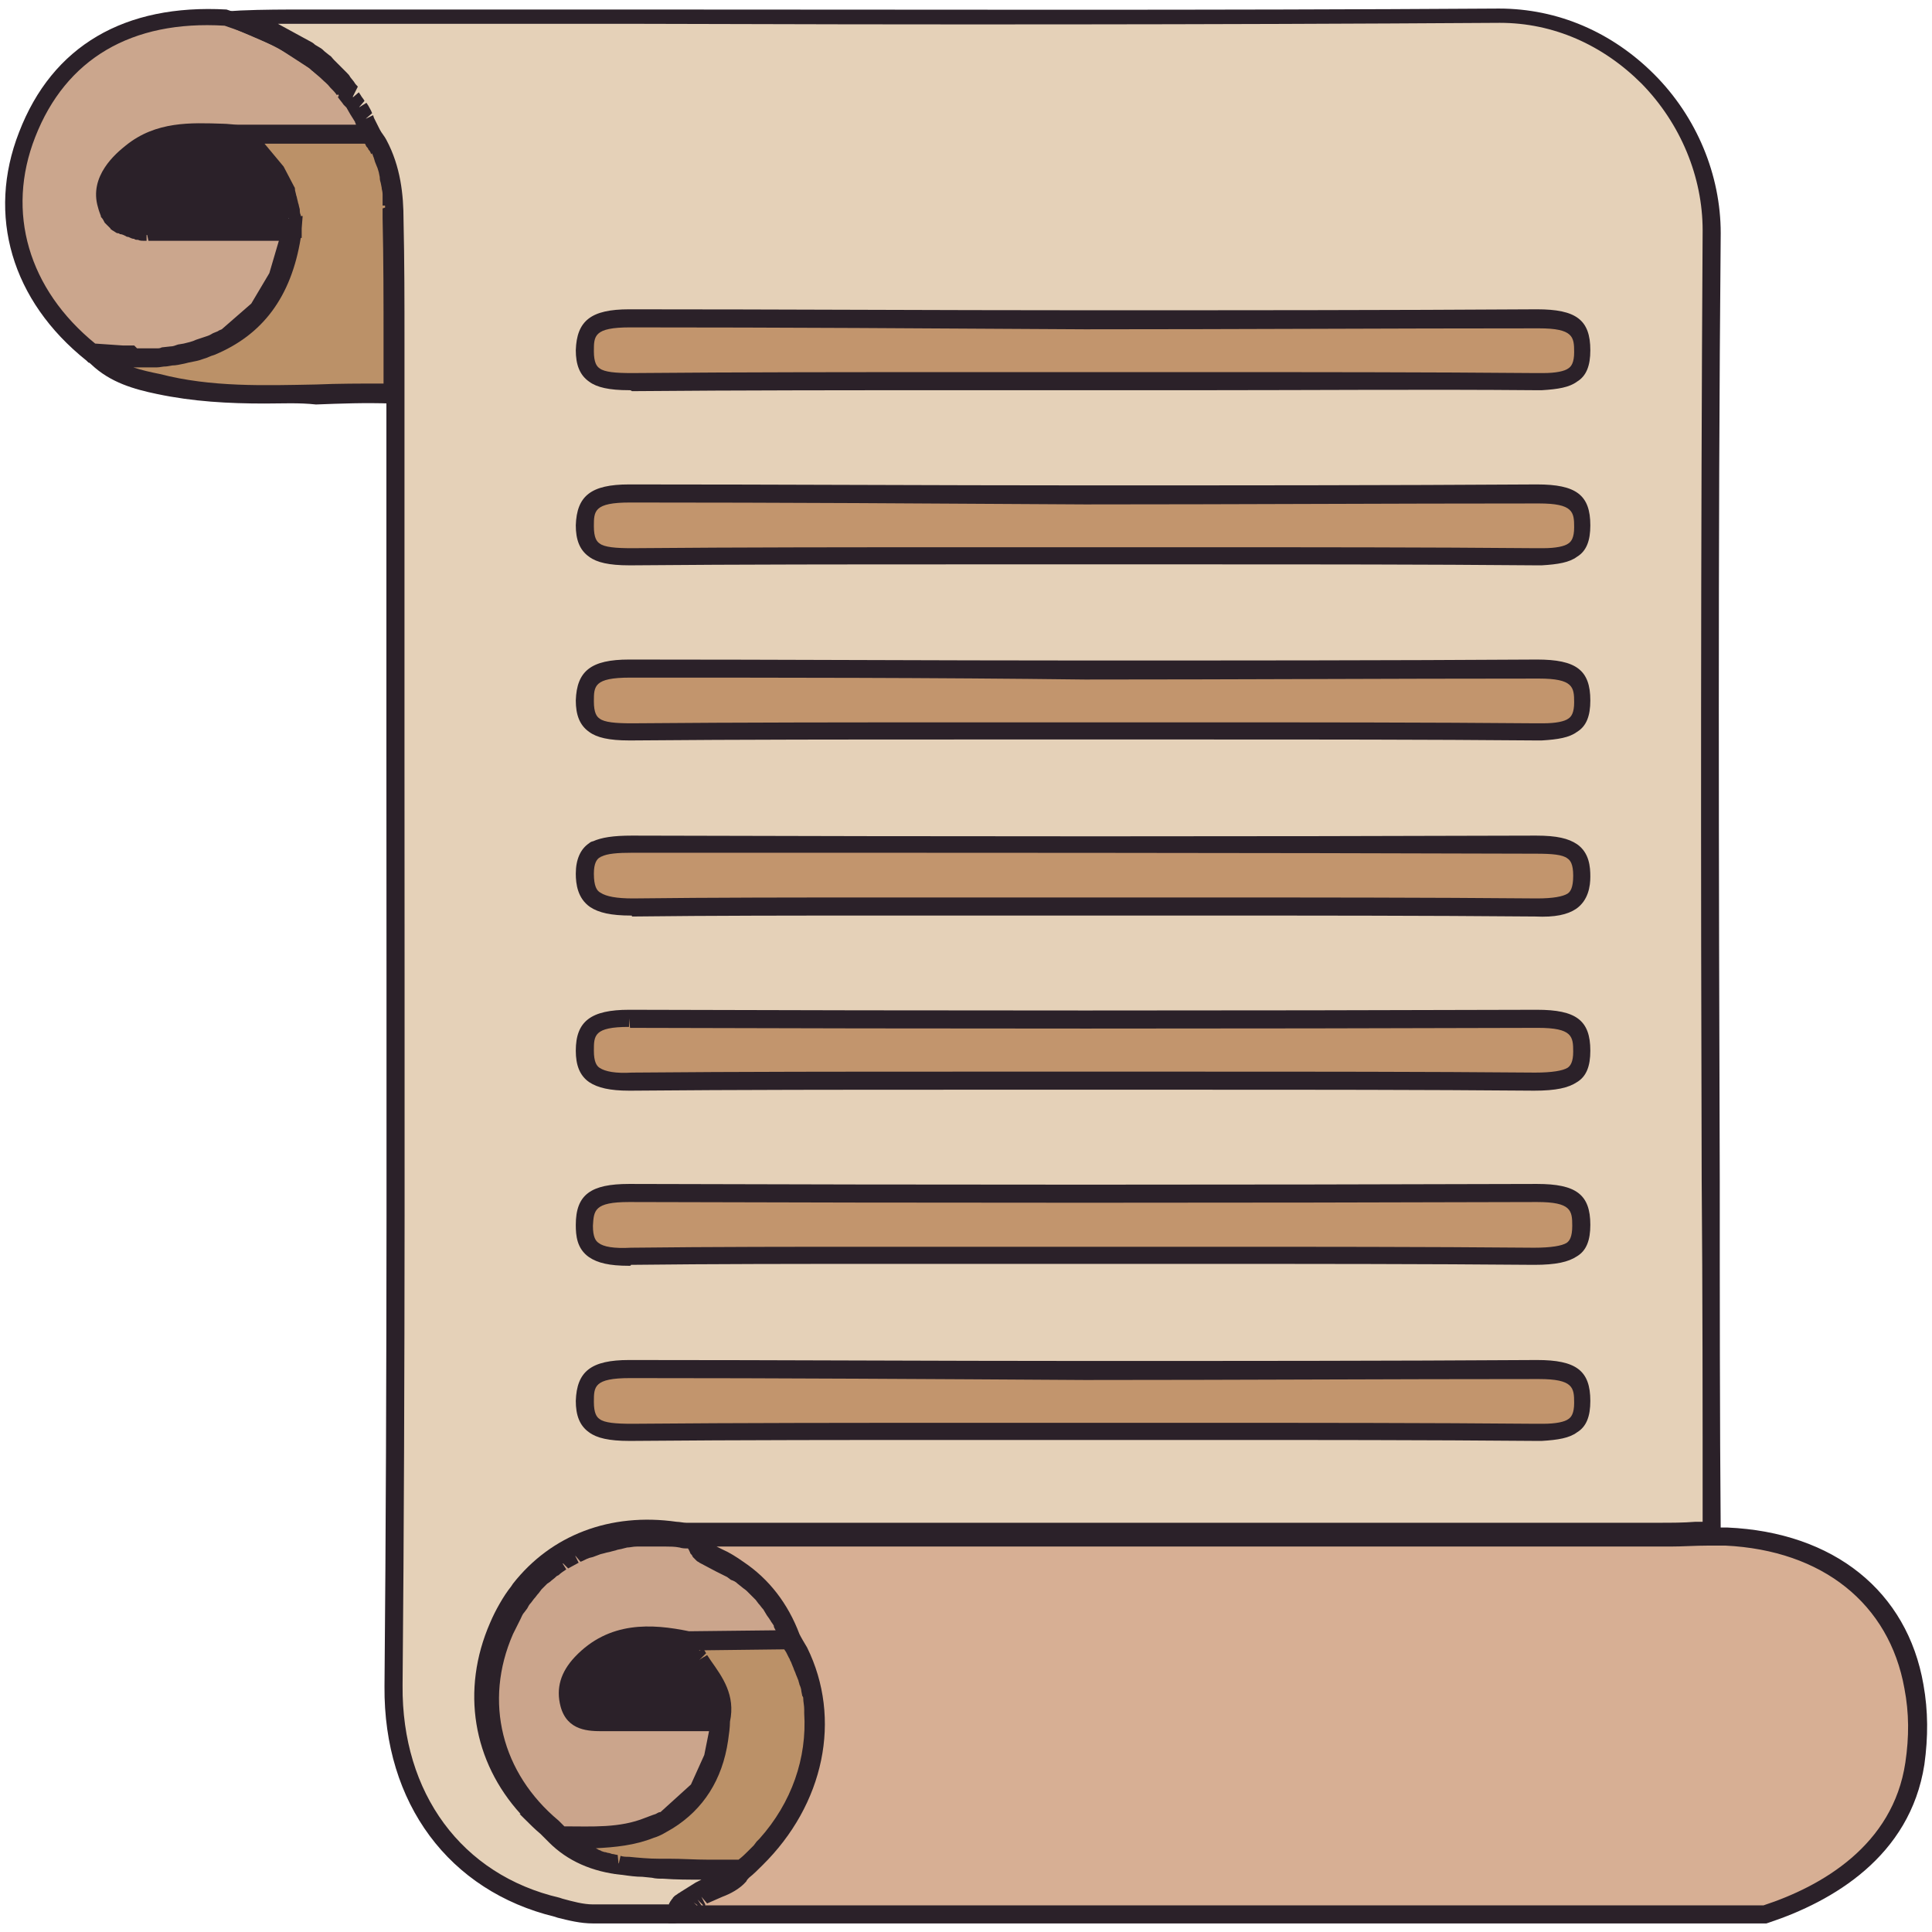
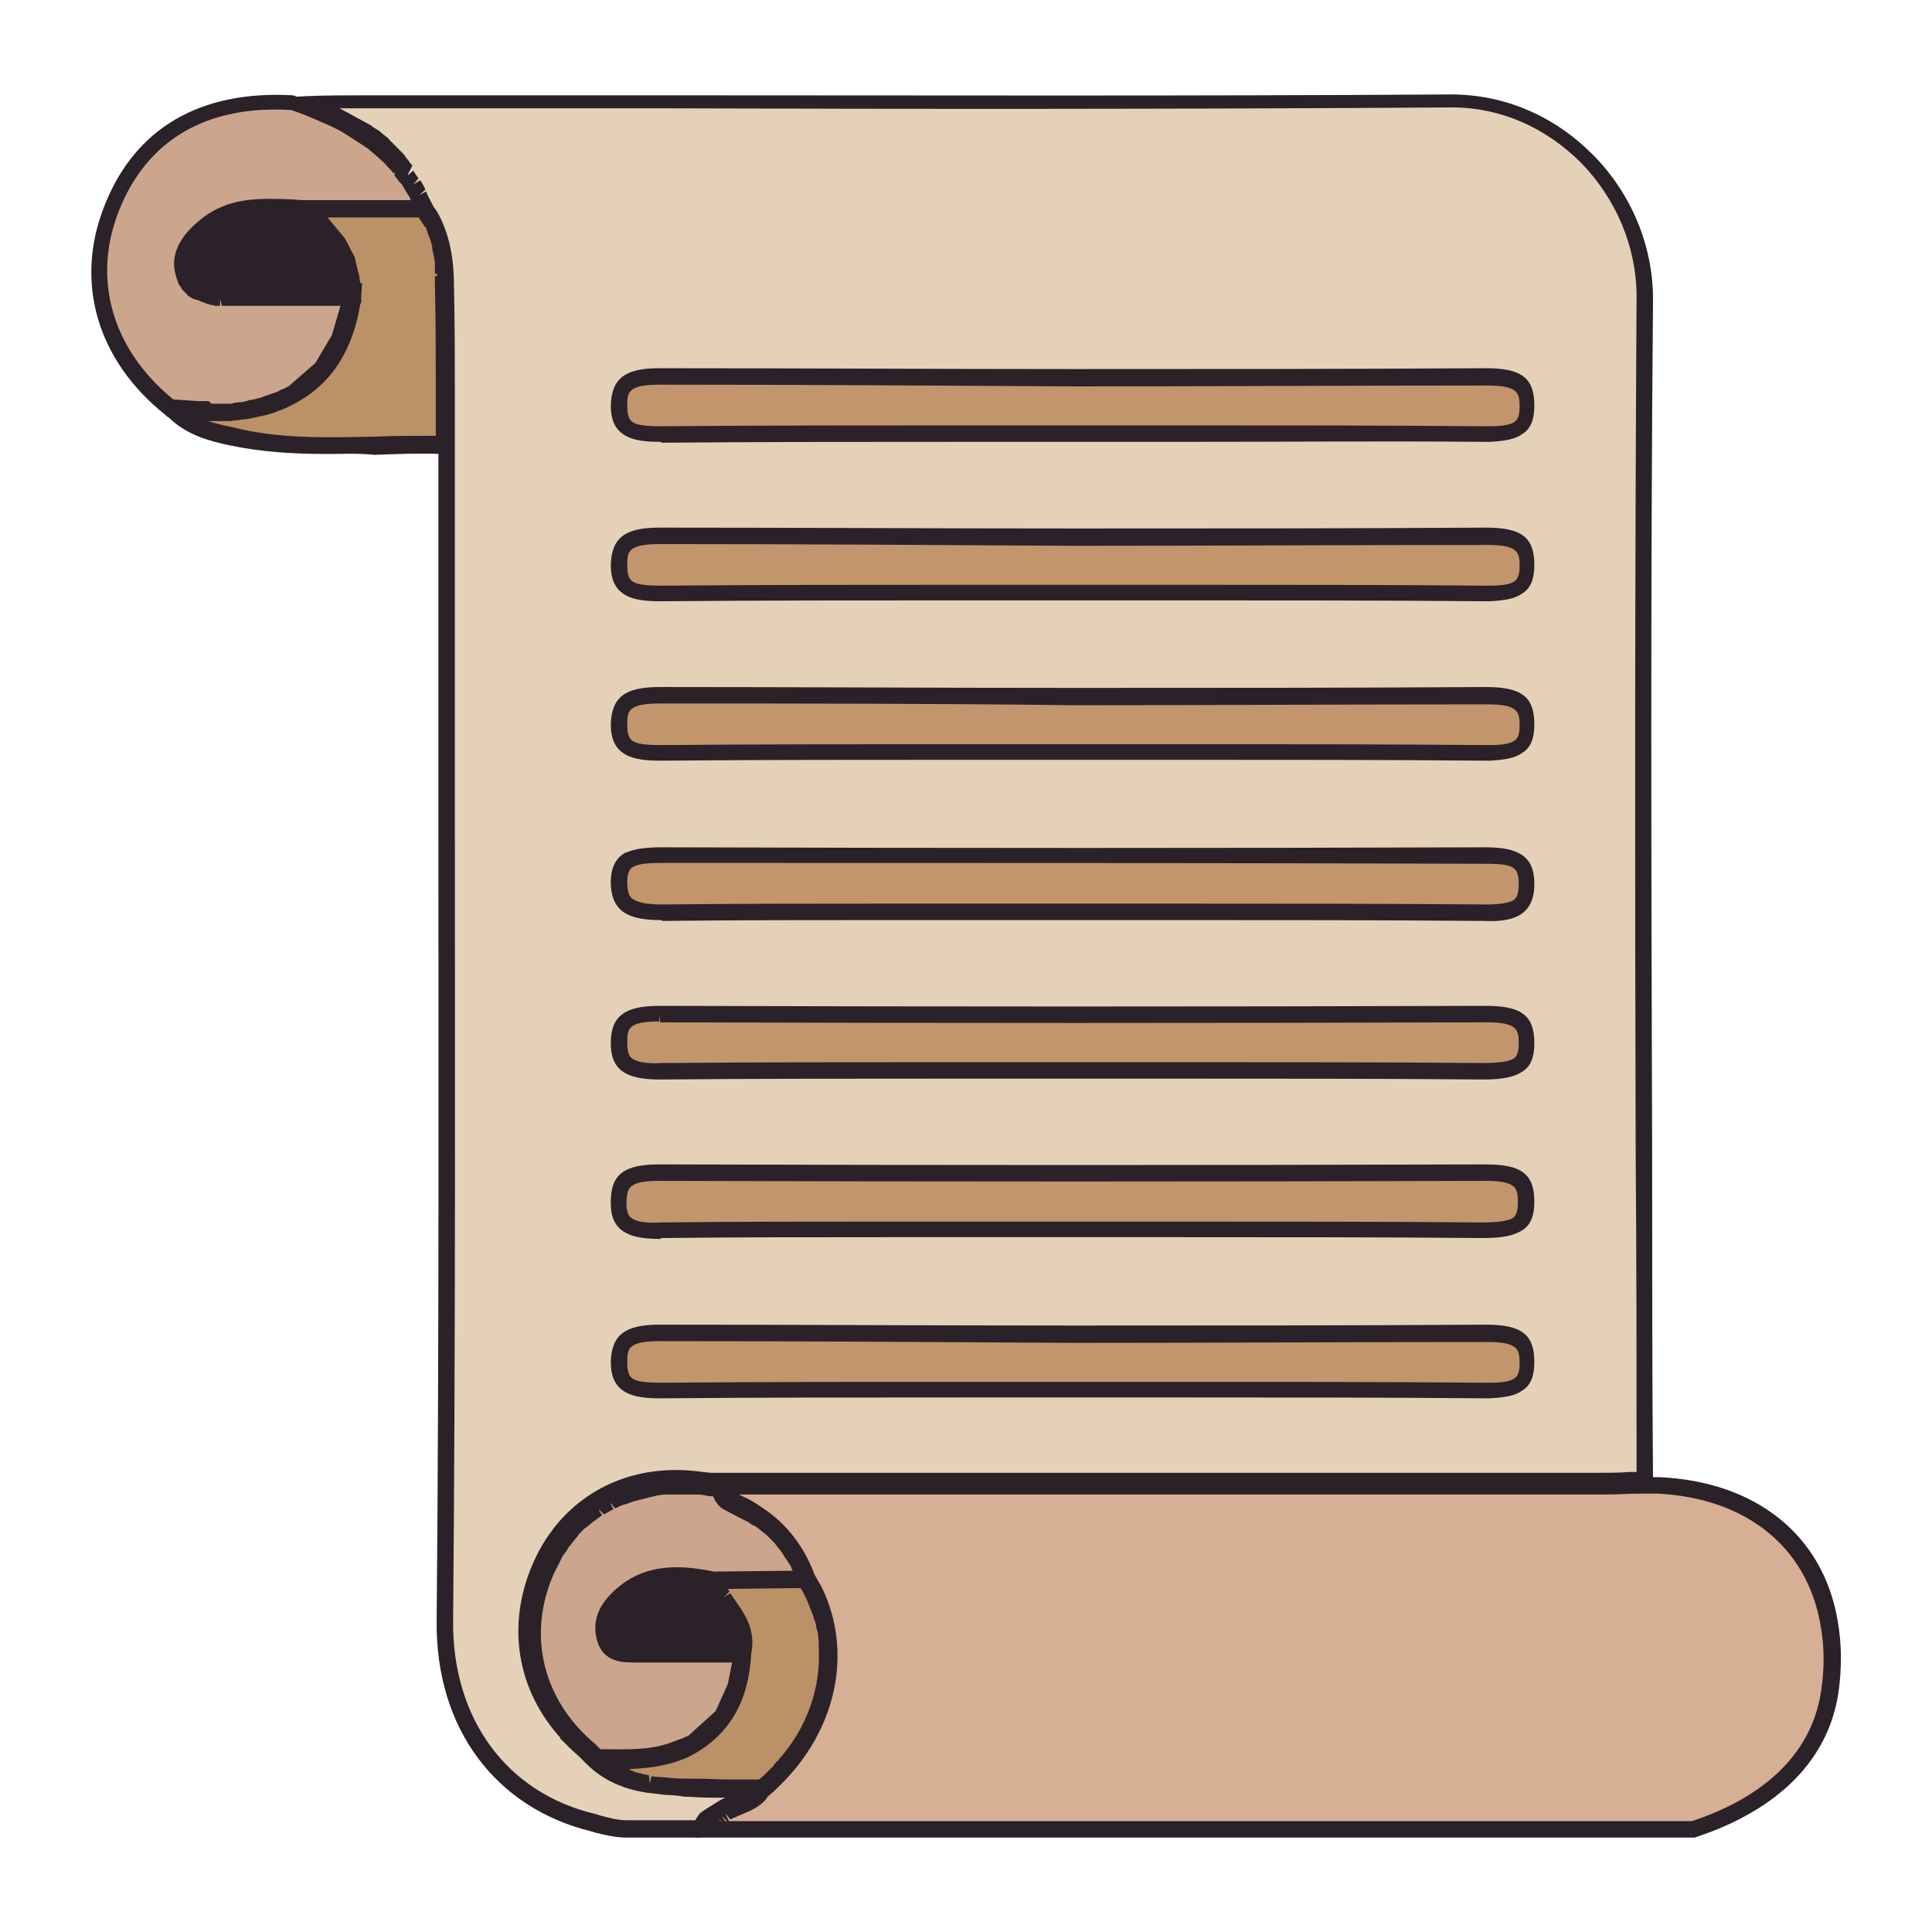
- <svg xmlns="http://www.w3.org/2000/svg" viewBox="48 48 203 203">
+ <svg xmlns="http://www.w3.org/2000/svg" viewBox="38 38 223 223">
  <style>.a{fill:#2b2129}.b{fill:#bb9168}</style>
  <path fill="#cba68d" d="M71.1 61.7c-3.3-.2-6.7-.3-9.6 2-1.4 1.2-3.3 3.1-2.6 5.5.1.2.2.5.3.7 0 .1.1.1.1.2.1.1.2.3.3.4 0 .1.1.1.1.2l.3.3c.1 0 .1.1.2.1.1.1.3.2.4.3.1 0 .2.1.2.1.1.1.3.2.5.2.1 0 .2.1.3.1.2.1.3.1.5.1.1 0 .2 0 .3.1.2 0 .4.1.6.1h1c3.4-.1 6.9-.1 10.3 0h4c0 .2 0 .3-.1.5 0 .2-.1.4-.1.6 0 .2-.1.4-.1.6 0 .2-.1.4-.1.6 0 .2-.1.4-.1.6 0 .2-.1.4-.1.5-.1.2-.1.4-.2.5-.1.2-.1.3-.2.5s-.1.3-.2.5-.1.3-.2.5-.2.3-.2.5c-.1.1-.1.3-.2.4-.1.2-.2.3-.3.4-.1.2-.2.4-.2.5-.1.1-.2.3-.3.4-.1.1-.2.3-.3.4-.1.1-.2.3-.3.4-.1.1-.2.2-.3.4l-.4.4-.3.3c-.1.1-.3.2-.4.3l-.3.3c-.1.1-.3.2-.4.3-.1.1-.2.2-.4.3-.2.1-.3.2-.5.3-.1.1-.2.2-.4.2-.2.1-.3.2-.5.3-.1.1-.2.1-.4.2l-.6.3c-.1 0-.2.1-.3.1-.3.1-.7.3-1 .4-.5.2-.9.3-1.4.4-.2 0-.3.1-.5.1-.3.1-.6.1-1 .2-.2 0-.4.1-.7.1-.3 0-.5.1-.8.1h-4.2c-.3 0-.6 0-.9-.1h-.5c-.3 0-.5-.1-.8-.1-.2 0-.4 0-.6-.1-7.5-6-10.1-14.6-6.8-23 3.4-8.7 10.6-12.9 20.9-12.3 2.3.8 4.6 1.7 6.7 2.9.4.2.7.4 1 .6.3.2.7.4 1 .7.3.2.6.5 1 .7.3.2.6.5.9.8h.1c.3.3.6.5.8.8l.1.1c.2.3.5.5.7.8 0 .1.1.1.1.2.2.3.4.5.6.8.1.1.1.2.2.3.2.2.3.5.5.7.1.2.2.3.3.5l.3.6c.1.3.3.5.4.8 0 .1.1.2.1.3H72.5c-.3.3-.8.3-1.4.2" />
  <g fill="#2b2129">
    <path d="M62.9 86.4h-1.8l-3.8-.3-.2-.2c-7.9-6.3-10.5-15.3-7.1-24 3.5-9.1 11.1-13.5 21.8-12.9l.3.1c2.9 1 5 1.9 6.9 3 .4.2.7.4 1.1.7.4.2.7.5 1.1.7.4.3.7.5 1 .8.3.3.7.6 1 .8l.9.9c.4.4.6.7.9 1l.2.2c.2.3.4.6.6.8l.2.2c.2.4.4.6.6.9.1.1.2.3.2.4l-.7.6.8-.4.3.6c.1.3.3.6.4.9l.7 1.6H73c-.6 0-1.1 0-1.7-.1-3.2-.2-6.3-.3-8.9 1.8-2 1.7-2.7 3-2.3 4.5.1.2.1.4.2.5.1.2.2.4.3.5l.4.4c.2.2.3.3.4.3l.2.1c.1.1.2.1.4.2l-.1 1 .3-.9c.1 0 .3.1.4.1h.3c.2 0 .3.1.5.1h1c3.5-.1 7.1-.1 10.3 0h5l-.2 1.5-.9.1.8.1-.4.9-1 .1.9.2-.2.9h-1l.9.2-.3.8h-1l.9.3-.2.9-1-.1.9.3-.3.8-1-.2.8.4-.2.3c-.1.1-.1.2-.2.4l-.9-.2.8.5-.2.3c-.1.1-.2.2-.2.3l-.9-.3.8.5-.2.3-.3.3-.9-.3.7.6-.2.3-.3.3-.9-.4.7.6-.2.2-.3.3-.9-.5.6.7-.2.2-.3.3-.8-.6.6.7-.3.2c-.1.1-.3.2-.4.2l-.8-.6.5.8-.3.2c-.1.1-.3.2-.4.2l-.7-.7.4.8-.3.1-.6.3-.6-.8.4.8-.1.2c-.3.1-.7.3-1.1.4-.5.2-1 .3-1.5.4l-.3.1-.3-.9.1.9c-.3.1-.6.1-.9.2-.2 0-.3 0-.5.1l-.4.1c-.2 0-.4.1-.6.1h-1.9zm-.5-1.8h2.1c.2 0 .3 0 .5-.1l.9-.1c.3 0 .5-.1.8-.2l.6-.1c.4-.1.9-.2 1.3-.4l.9-.3.3-.1c.3-.1.4-.2.6-.3l.5-.2c.1-.1.2-.1.4-.2l3.1-2.7 1.9-3.2 1-3.4H63.6l-.2-.9v.9h-.3c-.2 0-.4 0-.6-.1-.2 0-.3 0-.4-.1-.2 0-.4-.1-.6-.2-.2 0-.3-.1-.3-.1-.2-.1-.4-.2-.6-.2-.1-.1-.2-.1-.3-.1-.2-.1-.3-.2-.5-.3-.1-.1-.2-.1-.2-.2l-.4-.4-.2-.2c-.1-.2-.2-.4-.3-.5-.1-.1-.1-.1-.1-.2-.1-.3-.2-.5-.3-.9-1-3.3 1.9-5.7 2.9-6.5 3.2-2.6 6.9-2.4 10.2-2.3v.9-.9c.5 0 1.1.1 1.6.1h12.4c0-.1-.1-.2-.1-.3l-.5-.8c-.1-.2-.3-.5-.4-.7l-.3-.3c-.2-.3-.4-.5-.6-.8l.6-.8-.7.6c-.2-.3-.4-.5-.7-.8-.3-.4-.6-.6-.9-.9-.3-.3-.6-.5-.9-.8-.3-.3-.6-.5-.9-.7-.3-.2-.6-.4-1-.7-.3-.2-.7-.4-1-.6-1.8-1-3.7-1.9-6.4-2.8-9.8-.6-16.7 3.5-19.9 11.7-3.1 7.9-.7 16 6.3 21.7l2.9.2h1.2l.3.3z" />
    <path d="M73.2 62.6c.1.1.2.1.3.2.1.1.2.1.3.2.1.1.2.2.3.2.1.1.2.1.3.2.1.1.2.1.2.2l.3.3c.8.8 1.6 1.7 2.2 2.7l.3.6.3.6c.1.2.2.4.2.6v.1c.1.2.1.4.2.6v.1c0 .2.1.4.1.6v.2c0 .2 0 .4.1.6v1H64c-2.7 0-4.2-.8-4.8-2.6-.6-2.2 1.1-3.9 2.4-5 .2-.2.5-.4.7-.5.1 0 .1-.1.2-.1.2-.1.4-.3.7-.4.2-.1.5-.2.7-.3.1 0 .1 0 .2-.1.2-.1.4-.1.7-.2h.1c.3-.1.5-.1.8-.2h.2c.2 0 .4-.1.7-.1h.1c.3 0 .5 0 .8-.1h2.2c.4 0 .8 0 1.2.1.5 0 1.1.1 1.6.1.1.1.2.1.2.2.3.1.4.2.5.2z" />
    <path d="M64 72.7c-3 0-4.8-1.1-5.5-3.3-.9-3 1.8-5.3 2.7-6 .3-.2.5-.4.8-.6l.2-.1c.2-.2.5-.3.7-.4.3-.2.6-.3.9-.4l.2-.1c.2-.1.5-.2.7-.2.4-.1.6-.2.9-.2h.2c.2 0 .5-.1.7-.1.4 0 .7-.1 1-.1h2.3l1.3.1c.5 0 1.1.1 1.6.1h.3l.4.3-.4.8.6-.7.4.3-.4.9.6-.7.4.3-.4.8.6-.7.4.3-.5.8.6-.7.2.2c1 1 1.8 1.9 2.4 2.9.1.2.3.4.4.7.1.2.2.5.3.7.1.3.2.5.3.7.1.3.2.5.2.8.1.3.1.6.2.8.1.4.1.6.1.8v2H64zm1.9-10.4.2.9c-.2 0-.5.1-.7.1-.3.1-.5.1-.7.2-.4.1-.6.2-.8.3-.2.1-.4.2-.6.4l-.3.2c-.2.1-.4.3-.6.5-1.9 1.5-2.5 2.8-2.1 4.1.3.9 1 2 3.9 2 2.5-.1 5-.1 7.4 0h6.5l.3-.1-.9.1c0-.2 0-.3-.1-.5-.1-.3-.1-.5-.1-.7-.1-.3-.1-.5-.2-.7-.1-.3-.2-.4-.2-.6l-.3-.6-.3-.6c-.5-.9-1.2-1.7-2.1-2.5l-1.8-1.5c-.4 0-.9 0-1.3-.1l-1.3-.2h-2l-.2-.9v.9c-.2 0-.5 0-.7.1-.3 0-.5.1-.7.1l-.3-.9z" />
  </g>
  <path d="M81.3 89.3c-5.5.1-11.1.3-16.6-.8-2.3-.5-4.6-1.1-6.5-2.8h.3c.2 0 .5 0 .7.1h.6c.2 0 .5 0 .8.1h4.2c.3 0 .6-.1 1-.1.2 0 .4 0 .6-.1.3-.1.7-.1 1-.2.2 0 .3-.1.5-.1.5-.1 1-.3 1.5-.4.4-.1.7-.2 1-.4 5-2 7.8-6.1 8.7-12.4v-1.4c0-.2 0-.4-.1-.5 0-.1 0-.2-.1-.3 0-.2-.1-.3-.1-.5 0-.1-.1-.2-.1-.3 0-.1-.1-.3-.1-.4 0-.1-.1-.2-.1-.3 0-.1-.1-.3-.1-.4 0-.1-.1-.2-.1-.3-.1-.1-.1-.2-.2-.4 0-.1-.1-.2-.2-.3-.1-.1-.1-.2-.2-.3-.1-.1-.1-.2-.2-.3-.1-.1-.1-.2-.2-.3-.1-.1-.1-.2-.2-.3-.1-.1-.2-.2-.2-.3-.1-.1-.1-.2-.2-.3-.1-.1-.2-.2-.2-.3-.1-.1-.1-.2-.2-.3l-.3-.3-.2-.2-.3-.3-.2-.2-.3-.3-.2-.2c-.1-.1-.2-.2-.3-.2-.1-.1-.2-.1-.3-.2-.1-.1-.2-.2-.3-.2-.1-.1-.2-.1-.2-.2h13.5c.1.2.2.4.3.5.1.2.2.3.3.5l.3.6c.1.2.2.3.2.5.1.2.1.4.2.6.1.2.1.3.2.5s.1.4.2.6c0 .2.1.3.1.5s.1.4.1.6c0 .2.1.3.1.5s.1.5.1.7v.4c0 .3 0 .5.1.8v1.4c.1 4.4.1 8.8.1 13.1v5.2c-2.9-.2-5.6-.1-8.2-.1z" class="b" />
  <path d="M75.8 90.4c-3.8 0-7.5-.2-11.3-1-2.4-.5-4.9-1.2-6.9-3.1l-2.1-1.9 2.8.3.1.7.1-.1.1-.6 3.8.2.2.9v-.9h1.9c.3 0 .6-.1.9-.1l.5-.1c.3 0 .7-.1 1-.2l.5-.1c.5-.1 1-.2 1.4-.4.3-.1.7-.2 1-.4 4.7-1.9 7.3-5.7 8.1-11.6v-.9l.9-.3-.9.1v-.5l-.6-2.3-1.4-2.3-3-2.8-2.1-1.7h16.6l.3.4c.1.1.2.3.3.5l.2.3c.1.1.2.3.2.4.1.2.2.3.2.5l.1.3c.1.1.1.3.2.4.1.2.1.3.2.5l.1.3c0 .1.1.3.1.4.1.2.1.3.1.5l.1.3c0 .1.1.2.1.4s.1.3.1.5l.1.7c0 .2 0 .4.1.6l-.9.4.9-.1v.3c0 .3 0 .5.1.8v1.4c.1 4.3.1 8.8.1 13v6.3h-1c-2.7-.1-5.3 0-7.9.1v-.9.9c-1.8-.2-3.6-.1-5.4-.1zm5.4-2v.9-.9c2.3-.1 4.7-.1 7.1-.1V84c0-4.3 0-8.8-.1-13.1v-1l.9-.3h-.9v-1.2c0-.3-.1-.5-.1-.7l-.1-.5c-.1-.3-.1-.5-.1-.6l-.1-.5c-.1-.3-.1-.4-.2-.6l-.2-.5c-.1-.3-.1-.4-.2-.6 0-.1-.1-.2-.1-.3l-.1.1c-.1-.3-.2-.4-.3-.5 0-.1-.1-.2-.2-.3l-.1-.2s0-.1-.1-.1H75.8l2 2.4 1.1 2.1c.1.1.1.3.1.4l.1.4c0 .1.1.3.1.4l.1.4c0 .1.1.3.1.4l.1.4c0 .2 0 .4.1.6v.1h.2l-.1 1.3v1h-.1c-1 6.2-4 10.2-9.1 12.3-.4.1-.7.3-1.1.4-.5.2-1.1.3-1.6.4l-.4.1c-.5.1-.9.2-1.3.2l-.6.1c-.4 0-.7.1-1 .1H62c.9.3 1.8.5 2.8.7 5.4 1.4 11 1.2 16.4 1.1z" class="a" />
  <path fill="#e5d1b8" d="M119.2 248.7c-.1.1-.1.2-.1.2 0 .1-.1.2-.1.2h-8.6c-1.2 0-2.3-.3-3.5-.6l-.3-.1c-10.7-2.6-17.3-11.5-17.2-23.3.3-32.8.2-66.2.2-98.5V84.2c0-4.3 0-8.7-.1-13.1 0-2.5-.3-5.4-1.7-8-.2-.4-.4-.7-.7-1.1-.2-.4-.3-.8-.5-1.2-.1-.1-.1-.3-.2-.4-.1-.3-.3-.5-.4-.8-.1-.2-.2-.3-.3-.4-.1-.2-.3-.4-.4-.7-.1-.1-.2-.3-.3-.4-.1-.2-.3-.4-.4-.6-.1-.1-.2-.3-.3-.4-.1-.2-.3-.4-.5-.5l-.4-.4-.5-.5-.4-.4c-.2-.1-.3-.3-.5-.4-.1-.1-.3-.2-.4-.4-.2-.1-.3-.3-.5-.4-.1-.1-.3-.2-.5-.3-.2-.1-.4-.2-.5-.4-.2-.1-.3-.2-.5-.3-.2-.1-.4-.2-.5-.3-.2-.1-.3-.2-.5-.3l-.6-.3c-.2-.1-.3-.2-.5-.3l-.6-.3c-.2-.1-.4-.2-.5-.3-.2-.1-.4-.2-.6-.2-.2-.1-.4-.2-.6-.2-.2-.1-.4-.1-.5-.2-.2-.1-.4-.2-.6-.2-.2-.1-.3-.1-.5-.2s-.4-.2-.7-.2h.4c1-.1 2.1-.1 3.1-.1h37.3c30.1 0 61.2.1 91.9-.1h.1c5.8 0 11.3 2.4 15.5 6.6 4.3 4.4 6.8 10.2 6.7 16-.3 33.2-.2 67-.1 99.7 0 12.3 0 24.6.1 36.9h-1.6c-1.3 0-2.6.1-3.9.1H120.3c-.4 0-.7 0-1.1-.1-6.7-.9-12.6 1.4-16.3 6.2-.1.1-.2.2-.2.3-.4.5-.8 1.1-1.1 1.7-.3.6-.7 1.2-.9 1.9-3.3 7.7-1.3 15.8 5.1 21.1l.5.5h.1-.1l1.3.4h-1c1.8 1.8 4.2 2.8 7.1 3.1.7.1 1.4.1 2.1.2h.8c.5 0 .9 0 1.4.1h.1c1.4 0 2.7.1 4.1.1h3.1l-.5.5s-.1 0-.1.1c-.2.1-.4.3-.6.4 0 0-.1 0-.1.1l-.6.3s-.1 0-.1.1l-.6.3c-.2.1-.5.2-.7.3-.1 0-.2.1-.3.1-.1 0-.1.1-.2.1-.1.1-.2.1-.3.2-.1 0-.1.1-.2.1-.1.1-.2.1-.3.2-.1 0-.1.1-.2.1-.1.1-.2.1-.3.2l-.2.2c-.1.1-.2.1-.2.2l-.2.2c-.3.1-.4.2-.4.3z" />
  <path d="M118.9 250.1h-8.6c-1.3 0-2.5-.3-3.7-.6l-.3-.1c-11.1-2.7-18-11.9-17.9-24.2.3-32.8.2-66.2.2-98.4V84.3c0-4.3 0-8.7-.1-13.1 0-2.3-.2-5.1-1.6-7.5-.2-.3-.4-.7-.6-1l-.1-.2c-.2-.4-.3-.8-.5-1.2l-.2-.4c-.1-.3-.3-.5-.4-.7l-.3-.4c-.2-.3-.3-.4-.4-.6l-.3-.5c-.1-.2-.2-.3-.4-.5l-.2-.3c-.2-.3-.4-.5-.5-.6l-.3-.3-.5-.5-.4-.3c-.2-.1-.3-.3-.5-.4l-.4-.3c-.2-.1-.3-.3-.5-.4L77 52.9 72.6 51l-4.2-1.6 4.9-.3c2.3-.1 4.6-.1 6.9-.1h34.1c29.9 0 60.8.1 91.2-.1 6.2 0 11.9 2.5 16.3 6.9 4.5 4.5 7 10.6 7 16.7-.3 33.2-.2 66.9-.1 99.6 0 12.4 0 24.7.1 37v.9h-2.5c-1.3 0-2.6.1-3.9.1H120.3c-.4 0-.8 0-1.2-.1-6.3-.9-11.9 1.2-15.5 5.8l-.2.3c-.4.5-.7 1.1-1.1 1.6-.3.6-.6 1.1-.9 1.8-3.1 7.3-1.3 15 4.9 20.1l.4.4 8 2.3-5.2-.1c1.2.6 2.7 1.1 4.3 1.2.7.1 1.4.1 2.1.2h2.1c1.5 0 2.8.1 4.2.1h5.2l-1.4 1.5-.6.6c-.3.2-.5.4-.8.5l-.8.4-1.8.8-.6-.7.4.8-.3.1-.7-.7.5.8-.2.2-.7-.6.6.7-.2.2-.8-.5.6.7-.2.2-.9-.4.7.6-.6 1-.7.2zm-31-188.5c.2.4.5.7.7 1.1 1.5 2.8 1.8 5.8 1.8 8.4.1 4.3.1 8.8.1 13v42.5c0 32.3.1 65.7-.2 98.5-.1 11.3 6.2 19.9 16.5 22.3l.3.1c1.1.3 2.2.6 3.2.6h8v-.1c.1-.1.1-.2.2-.3.1-.2.2-.2.2-.3l.2-.2.3-.2c.1-.1.2-.1.3-.2l1.6-1 .6-.3c-1.4 0-2.7 0-4-.1-.4 0-.8 0-1.2-.1l-1-.1c-.7 0-1.4-.1-2.1-.2-3.2-.3-5.8-1.5-7.7-3.4l-.9-.9c-.6-.5-1.2-1.1-1.8-1.7l-.4-.4h.1c-5-5.5-6.3-13-3.2-20.1.3-.7.6-1.3 1-2s.8-1.3 1.2-1.8l.2-.3c4-5.1 10.2-7.5 17.2-6.5.3 0 .7.1 1 .1h102.2c1.3 0 2.6 0 3.8-.1h.8c0-12 0-24-.1-36-.1-32.7-.1-66.5.1-99.7 0-5.6-2.3-11.2-6.4-15.4-4.1-4.1-9.3-6.4-14.9-6.4-30.5.2-61.5.2-91.4.1h-37l3.3 1.8c.2.1.4.2.6.4l.5.3c.2.1.4.3.5.4l.5.4c.2.1.3.3.5.5l.4.4.5.5.4.4c.2.2.3.3.4.5l.4.5c.1.2.3.4.4.5l-.6 1.2.7-.6.2.3c.1.2.3.4.4.6l-.6.7.8-.5.2.3c.1.2.3.5.4.8l-.7.6.8-.4.1.3.6 1.2z" class="a" />
  <path d="M123.6 230.7c.1-.7.1-1.3.2-2 .5-2.4-.7-4-1.8-5.7-.1-.2-.3-.4-.4-.6 0-.1-.1-.1-.1-.2-.1-.2-.2-.3-.3-.5 0-.1-.1-.2-.1-.2-.1-.1-.2-.3-.2-.4 0-.1-.1-.2-.1-.3 0-.1-.1-.2-.1-.3h.1l10.4-.2.3.6c.2.3.3.5.4.8.1.2.2.5.3.7.1.3.2.5.3.8.1.3.2.5.3.8.1.2.2.5.2.7.1.3.1.6.2 1 0 .2.1.4.1.6.1.4.1.8.1 1.2v.4c.3 4.8-1.4 9.7-4.9 13.8l-.5.5c-.2.3-.5.5-.7.8-.4.4-.9.8-1.3 1.2h-3.5c-1.4 0-2.7 0-4.1-.1h-1.1c-1.1 0-2.1-.1-3.2-.2-.3 0-.6-.1-1-.1-.1 0-.2 0-.3-.1-.2 0-.4-.1-.6-.1-.1 0-.2-.1-.3-.1-.2 0-.4-.1-.5-.1-.1 0-.2-.1-.3-.1-.2-.1-.3-.1-.5-.2-.1 0-.2-.1-.3-.1-.2-.1-.3-.1-.4-.2-.1-.1-.2-.1-.3-.2-.1-.1-.3-.2-.4-.2-.1-.1-.2-.1-.3-.2-.1-.1-.3-.2-.4-.3-.1-.1-.2-.1-.3-.2-.1-.1-.2-.1-.3-.2l-.2-.2h1.4c2.5 0 5 0 7.5-1 .7-.3 1.3-.6 1.9-1 2.8-1.9 4.6-4.8 5.1-8.6z" class="b" />
  <path fill="#cba58c" d="M120.2 220.1c-3.9-.8-8-1.1-11.3 2.4-1.3 1.4-1.7 2.8-1.2 4.3.6 2 2.2 2 3.6 2h12.1v.9c0 .2 0 .3-.1.5 0 .2 0 .3-.1.5 0 .2-.1.3-.1.5s-.1.3-.1.5-.1.3-.1.5c0 .1-.1.3-.1.4 0 .1-.1.3-.1.4 0 .1-.1.3-.1.4-.1.1-.1.3-.2.4-.1.1-.1.3-.2.4-.1.1-.1.3-.2.4-.1.1-.1.2-.2.4-.1.1-.1.2-.2.4-.1.1-.1.2-.2.3-.1.1-.2.2-.2.4-.1.1-.2.2-.2.3l-.3.3-.3.3-.3.3-.3.3-.3.3-.3.3c-.1.1-.2.2-.4.3-.1.1-.2.2-.3.2-.1.1-.3.2-.4.3-.1.1-.2.1-.3.2-.2.1-.3.2-.5.3-.1.1-.2.1-.3.2-.3.1-.5.3-.8.4-2.4 1-4.9 1-7.4 1H107l-.2-.2.2.2-.9-.8c-6.4-5.2-8.3-13.2-5.1-20.7l.6-1.2c.1-.1.1-.3.2-.4.1-.3.3-.5.5-.8.1-.1.2-.3.3-.4.2-.2.3-.5.5-.7.1-.1.2-.3.3-.4.2-.2.3-.4.5-.6.1-.1.2-.3.3-.4l.6-.6c.1-.1.2-.2.4-.3.2-.2.4-.4.7-.6l.3-.3.9-.6c.1 0 .1-.1.2-.1.4-.2.7-.5 1.1-.7.1 0 .1-.1.2-.1.3-.2.6-.3 1-.5.1-.1.3-.1.4-.2.3-.1.6-.2.8-.3.1-.1.3-.1.4-.1.3-.1.5-.2.8-.2.2 0 .3-.1.5-.1.3-.1.6-.1.8-.2.2 0 .3-.1.5-.1.3 0 .6-.1.9-.1h3.3c.5 0 1 .1 1.5.2.4.1.8.1 1.2.1h.4v.2c0 .1 0 .2.1.2 0 .1.1.2.1.2 0 .1.1.1.1.2s.1.1.1.2.1.1.1.2l.2.2.1.1.2.2.1.1c.1 0 .2.1.2.1l.1.1c.1 0 .2.1.3.1 0 0 .1 0 .1.1.1.1.3.1.4.2l.3.1c.4.2.9.4 1.3.7.1.1.2.2.4.2.3.2.5.3.8.5.1.1.3.2.4.3.2.2.5.4.7.6l.3.3.6.6c.1.1.2.2.3.4.2.2.4.4.6.7.1.1.2.3.3.4.2.2.3.5.5.7.1.2.2.4.3.5.1.2.3.5.4.7.1.2.2.5.3.7.1.2.1.3.2.5l-10.8-.1z" />
  <path fill="#d7af94" d="M249.2 233.3c-1.4 9.3-9.3 13.7-15.7 15.8H119.8s0-.1.1-.1c0-.1.1-.1.1-.2.1-.1.1-.2.2-.2l.2-.2.2-.2.2-.2.2-.2c.1 0 .1-.1.2-.1.1-.1.2-.1.3-.2.1 0 .1-.1.2-.1.1-.1.2-.1.3-.1.1 0 .1-.1.2-.1.1-.1.2-.1.3-.2 0 0 .1 0 .1-.1.2-.1.3-.1.5-.2l.6-.3c.8-.4 1.6-.8 2.2-1.4.1-.1.2-.2.3-.4.5-.4 1-.8 1.4-1.3 6.3-6.1 8.1-14.7 4.6-21.9-.2-.5-.5-1-.8-1.5-1.2-3.1-3-5.5-5.6-7.2-.7-.4-1.3-.8-2.1-1.2l-.3-.1c-.1-.1-.2-.1-.4-.2h-.1c-.1 0-.2-.1-.3-.1 0 0-.1 0-.1-.1-.1 0-.1-.1-.2-.1l-.1-.1c-.1 0-.1-.1-.2-.1l-.1-.1c-.1 0-.1-.1-.1-.1l-.1-.1c0-.1-.1-.1-.1-.2 0 0-.1-.1-.1-.2s-.1-.1-.1-.2 0-.1-.1-.2v-.1h102.3c1.3 0 2.7 0 4-.1h1.9c10.7.5 18.1 6.3 19.7 15.7.4 2.8.4 5.5 0 8.2z" />
  <path fill="#c2956d" d="M213.1 142.6c-.7.5-1.9.7-3.8.7-11.7-.1-23.5-.1-35-.1h-34.2c-8.5 0-17.2 0-25.7.1-2 0-3.2-.2-4-.7-.8-.5-1.1-1.4-1.1-2.8 0-1.2.3-2 1-2.5.1-.1.2-.1.3-.2.7-.4 1.9-.5 3.7-.5h.1c33.7.1 64.7.1 94.9 0 1.9 0 3.1.2 3.8.7.7.5 1 1.3 1 2.6.1 1.4-.2 2.2-1 2.7zm-99 30.8s.1 0 0 0c32 .1 64.1.1 95.4 0h.1c3.9 0 4.6 1.1 4.6 3.4 0 1.3-.3 2.1-1 2.5-.7.5-1.9.7-4 .7-11.6-.1-23.3-.1-34.7-.1h-34.1c-8.6 0-17.4 0-26.1.1-2 0-3.2-.2-3.9-.7-.7-.5-1-1.3-1-2.6.1-2.2.8-3.3 4.7-3.3zm0-18.4c31.9.1 64 .1 95.4 0h.1c3.9 0 4.6 1.1 4.6 3.4 0 1.2-.3 2-1 2.5s-1.9.7-3.9.7c-11.7-.1-23.6-.1-35.1-.1h-25.4c-11.3 0-22.9 0-34.4.1-2 0-3.2-.2-3.9-.7-.7-.5-1-1.3-1-2.6 0-2.2.7-3.3 4.6-3.3zm99.1 42.8c-.6.4-1.6.7-3.2.7h-.7c-11.6-.1-23.4-.1-34.8-.1h-25.4c-11.4 0-23.2 0-34.7.1-2 0-3.2-.2-3.9-.7-.7-.5-1-1.3-1-2.6 0-2.3.7-3.4 4.7-3.4h.1c15.9 0 31.9.1 47.8.1s31.8 0 47.5-.1h.1c3.9 0 4.6 1.1 4.7 3.4-.2 1.3-.5 2.1-1.2 2.6zm0-73.6c-.6.4-1.6.7-3.2.7h-.7c-11.6-.1-23.4-.1-34.8-.1h-25.4c-11.4 0-23.2 0-34.7.1-2 0-3.2-.2-3.9-.7-.7-.5-1-1.3-1-2.6 0-2.3.7-3.4 4.7-3.4h.1c15.9 0 31.9.1 47.8.1s31.8 0 47.5-.1h.1c3.9 0 4.6 1.1 4.7 3.4-.2 1.3-.5 2.1-1.2 2.6zm0-18.4c-.6.4-1.6.7-3.2.7h-.7c-11.6-.1-23.4-.1-34.8-.1h-25.4c-11.4 0-23.2 0-34.7.1-2 0-3.2-.2-3.9-.7-.7-.5-1-1.3-1-2.6 0-2.3.7-3.4 4.7-3.4h.1c15.9 0 31.9.1 47.8.1 15.9 0 31.8 0 47.5-.1h.1c3.9 0 4.6 1.1 4.7 3.4-.2 1.3-.5 2.1-1.2 2.6zm0-18.4c-.6.4-1.6.7-3.2.7h-.7c-11.6-.1-23.4-.1-34.8-.1h-25.4c-11.4 0-23.2 0-34.7.1-2 0-3.2-.2-3.9-.7-.7-.5-1-1.3-1-2.6 0-2.3.7-3.4 4.7-3.4h.1c15.9 0 31.9.1 47.8.1s31.8 0 47.5-.1h.1c3.9 0 4.6 1.1 4.7 3.4-.2 1.3-.5 2.1-1.2 2.6z" />
  <g fill="#2b2129">
    <path d="M126.2 245.3h-3.7c-1.4 0-2.8 0-4.2-.1h-1.1c-1.1 0-2.2-.1-3.3-.2-.3 0-.7-.1-1-.1h-.2c-.3-.1-.5-.1-.8-.2l-.3-.1c-.3-.1-.5-.1-.7-.2l-.3-.1c-.3-.1-.4-.2-.6-.2l-.3-.1c-.2-.1-.4-.2-.5-.2l-.3-.2c-.2-.1-.3-.2-.5-.3l-.3-.2c-.1-.1-.3-.2-.4-.3l-.9-.7-1.7-1.6h3.7c2.4 0 4.9 0 7.2-.9.6-.2 1.2-.5 1.8-.9 2.8-1.7 4.4-4.4 4.9-7.9.1-.6.1-1.3.2-1.9.4-2.1-.6-3.6-1.7-5.1l-.6-.8c-.1-.2-.2-.3-.3-.5l-.1-.2c-.1-.2-.2-.4-.3-.5l-.8-1.9h1.4l11-.2.3.5c.1.1.2.3.2.4l.2.4c.1.2.2.4.4.7.1.2.2.4.2.5l.2.4.3.6c.1.2.1.4.2.6l.1.5c.1.2.1.4.2.5.1.3.1.5.2.8l.1.4c0 .1.1.3.1.4.1.4.1.9.2 1.3v.4c.4 5.1-1.5 10.3-5.2 14.5l-.3.3-.3.3c-.2.2-.4.4-.6.7-.4.4-.9.9-1.4 1.3l-.4.1zm-15.6-3.1.2.1c.1.1.3.1.4.2l.3.1c.2 0 .3.1.5.1l.3.1c.2 0 .4.1.6.1l.1 1 .2-.9c.3.1.6.1.9.1 1 .1 2.1.2 3.1.2h1c1.5 0 2.8.1 4.2.1h3.2c.4-.3.7-.6 1-.9l.6-.6.3-.4.3-.3c3.4-3.8 5-8.5 4.7-13.2v-.4c0-.4-.1-.8-.1-1.1 0-.1 0-.2-.1-.3l-.1-.5c0-.2-.1-.5-.2-.7 0-.1-.1-.3-.1-.4l-.2-.5c-.1-.2-.1-.3-.2-.5s-.1-.3-.2-.5l-.2-.5c-.1-.1-.1-.3-.2-.4l-.3-.6-.2-.3-8.4.1c.1.1.1.2.2.3l-.7.7.8-.5.4.6c1.2 1.7 2.6 3.6 2 6.4 0 .6-.1 1.3-.2 2-.6 4.1-2.6 7.2-5.8 9.2-.7.4-1.3.8-2 1-2 .8-4.1 1-6.1 1.1zm10.8-20.8-.3.3.5-.3h-.2z" />
    <path d="M123.4 228.4h-12.1c-1.4 0-2.8 0-3.2-1.7-.4-1.4 0-2.7 1.2-3.9.2-.2.4-.4.7-.6l.2-.2c.2-.1.3-.3.5-.4.1-.1.2-.1.2-.2l.6-.3c.1 0 .1-.1.2-.1.2-.1.5-.2.7-.3.1 0 .2-.1.3-.1.2-.1.3-.1.5-.2.1 0 .2-.1.3-.1.2 0 .3-.1.5-.1.1 0 .2 0 .3-.1.2 0 .5-.1.8-.1h2.1c.3 0 .6.1.9.1h.1c.3 0 .6.1 1 .1h.1c.3.1.7.1 1.1.2 0 .1.1.3.2.4 0 .1.1.2.1.3.1.2.2.3.3.5 0 .1.1.2.1.3.1.2.2.3.3.5 0 .1.1.1.1.2.2.2.3.4.5.7.1.2.3.4.4.6l.1.1c.1.2.2.3.3.5 0 0 0 .1.1.1.1.2.2.3.3.5 0 0 0 .1.1.1.1.2.2.3.2.5v.1c.1.2.1.4.2.6v.1c0 .2.1.4.1.6v1c-.4.1-.4.2-.4.3z" />
    <path d="M124.2 229.4h-12.9c-1.5 0-3.5 0-4.1-2.3-.5-1.7 0-3.3 1.4-4.8.2-.3.5-.5.7-.7l.2-.2c.2-.2.4-.3.6-.5l.3-.2c.2-.1.4-.3.6-.4l.2-.1c.3-.1.5-.3.8-.4l.2-.1c.3-.1.4-.2.6-.2l.3-.1c.2 0 .4-.1.5-.1l.3-.1c.3 0 .5-.1.8-.1h2.2c.3 0 .6.1 1 .1.4.1.8.1 1.1.2.4.1.8.1 1.1.2l.5.1.4.9c.1.3.2.4.3.5l.1.2c.2.3.3.4.4.6l-.6.7.8-.5.9 1.3c.2.3.3.5.4.6.2.3.3.5.4.7.2.3.3.5.3.7.1.3.2.5.3.8.1.4.1.6.2.8v1.1c0 .2 0 .3-.1.5l-.2.8zm-.8-1.6zm-13.5-5.7.6.7-.6.6c-.9 1-1.2 2-.9 3 .3.9.7 1 2.4 1h11.2v-.2c0-.3-.1-.5-.1-.6-.1-.3-.1-.4-.2-.6-.1-.2-.2-.4-.2-.5-.1-.2-.2-.4-.3-.5l-1.5-2.2c-.1-.2-.2-.3-.3-.5l-.1-.2c-.2-.3-.2-.4-.3-.6l-.1-.2c-.2 0-.4-.1-.6-.1-.4-.1-.7-.1-1-.1-.4 0-.7-.1-1-.1h-2c-.2 0-.5 0-.7.1l-.3.1c-.1 0-.3.1-.4.1l-.3.1c-.1 0-.3.1-.4.1l-.6-.8.4.9-.6.3c-.3.2-.5.3-.6.4l-.2.1c-.2.1-.3.2-.5.4l-.8-.7zm10.1-1.3.2-.1-.2.1z" />
    <path d="m106.6 241.8-.3-.3-.9-.8c-6.7-5.5-8.7-13.8-5.3-21.7.2-.4.4-.9.6-1.3l.2-.3c.2-.4.4-.7.6-1l.2-.3c.2-.3.4-.6.6-.8l.3-.4c.2-.2.4-.4.5-.6l.4-.4.6-.6.4-.4c.2-.2.5-.4.7-.6l.3-.3c.3-.2.6-.4.9-.7l.2-.1c.4-.2.8-.5 1.2-.7l.2-.1c.3-.2.7-.3 1-.5l.3-.1c.4-.2.7-.3 1-.4l.4-.1c.4-.1.7-.2.9-.3l.5-.1c.3-.1.6-.1.9-.2l.5-.1c.3 0 .6-.1.9-.1h3.5c.5 0 1 .1 1.6.2.3 0 .7.1 1 .1h1.1l.4 1.4.4.4 1.4.7c.5.2.9.4 1.3.7.1.1.2.1.3.2l-.3.9.5-.8c.3.2.5.3.8.5.1.1.2.1.3.2l-.4.8.7-.7c.2.2.4.3.6.5.1.1.2.2.3.2l-.5.8.7-.6.6.6c.1.1.2.2.2.3l-.6.8.7-.6c.2.2.4.4.6.7.1.1.1.2.2.3l-.7.7.8-.5c.2.2.3.5.5.7.1.1.2.3.2.4l-.7.6.9-.4.3.6c.1.2.2.5.3.7l-.6.5.7-.3.7 1.6-12.1.2h-.1c-4.2-.9-7.6-.9-10.4 2.1-1.1 1.1-1.4 2.2-1 3.4.3 1.2 1.1 1.3 2.8 1.3h13l-.1 2.3-.9.1.9.1-.1.8-1 .1.9.2-.2.7h-1l.9.2-.2.7-1-.1.9.3-.2.7-.9-.1.9.3-.3.6-.9-.2.8.4-.3.6-.9-.3.8.5-.4.6-.9-.3.8.5-.4.5-.9-.4.7.6-.5.5-.8-.5.7.6-.5.5-.8-.5.6.7-.2.2c-.1.1-.2.2-.3.2l-.8-.6.6.7-.2.2c-.1.1-.2.2-.4.2l-.7-.7.5.8-.2.1c-.1.1-.3.2-.4.2l-.6-.7.4.8-.2.1c-.3.1-.6.3-.9.4-3.2 1.3-6.6 1-9.5 1.1l-.6.4zm.4-29.7.5.8c-.3.2-.6.4-.8.6l-.2.1c-.3.3-.5.4-.7.6l-.3.2-.6.6-.3.4c-.2.2-.3.4-.5.6l-.3.4c-.2.2-.3.4-.4.6l-.3.4c-.2.2-.3.5-.4.7l-.2.4-.6 1.2c-3.1 7.1-1.2 14.6 4.8 19.6l.6.6c2.9 0 5.8.2 8.5-.9.3-.1.5-.2.8-.3l.3-.1c.2-.1.3-.2.5-.2l3.2-2.9 1.4-3.1.5-2.5h-11.1c-1.5 0-3.8 0-4.5-2.6-.5-1.9 0-3.6 1.5-5.2 3.6-3.8 8.1-3.5 12-2.7l9.1-.1c-.1-.2-.2-.3-.2-.5l-.2-.3c-.1-.1-.1-.2-.2-.3-.1-.2-.3-.4-.4-.6l-.3-.5c-.2-.2-.3-.4-.5-.6l-.3-.4-.5-.5-.4-.4c-.2-.2-.4-.3-.5-.4l-.5-.4c-.2-.2-.4-.3-.7-.4l-.4-.3-1.2-.6-1.7-.9c-.1-.1-.2-.1-.3-.2l-.1-.1-.3-.3-.1-.2c-.1-.1-.2-.2-.2-.3l-.1-.2c0-.1-.1-.1-.1-.2-.3 0-.6 0-.9-.1-.5-.1-1-.1-1.4-.1h-3.1c-.4 0-.7.1-1 .1l-.4.1c-.3.1-.6.1-.8.2l-.4.1c-.3.1-.5.1-.8.2l-.4.1c-.3.1-.5.2-.8.3l-.4.1c-.3.1-.6.3-.9.4l-.6-.7.4.8c-.4.2-.7.4-1.1.6l-.7-.7z" />
    <path d="M233.6 250.1H118.2l.8-1.4c.1-.2.2-.3.3-.4.1-.1.1-.2.2-.3.1-.1.1-.2.2-.2l.2-.2.2-.2c.1-.1.2-.1.3-.2l1.6-.9 1.3-.6c.7-.3 1.4-.7 1.9-1.2.1-.1.2-.2.2-.3l.1-.2c.5-.4.9-.8 1.3-1.2 6-5.9 7.7-14 4.4-20.8-.2-.5-.5-1-.8-1.4-1.2-3-2.9-5.3-5.3-6.9-.7-.5-1.3-.8-2-1.1l-1.6-.8c-.1-.1-.2-.1-.2-.2l-.2-.1-.2-.2.1-.3c-.1-.1-.1-.2-.2-.3l-.1-.2c0-.1-.1-.2-.1-.3l-.1-.3-.2-1.1 1.1-.2h102.3c1.3 0 2.6 0 3.9-.1h1.9c11.2.5 18.9 6.7 20.6 16.5.5 2.8.5 5.5.1 8.4-1.5 9.7-9.7 14.4-16.3 16.6l-.3.1zm-111.5-1.9h111.2c6.1-2 13.6-6.3 14.9-15 .4-2.7.4-5.2-.1-7.8-1.6-8.9-8.6-14.5-18.8-15h-1.8c-1.4 0-2.7.1-4 .1H123.3l.6.3c.7.3 1.5.8 2.2 1.3 2.7 1.8 4.7 4.4 5.9 7.6.2.4.5.9.8 1.4 3.7 7.5 1.8 16.5-4.7 22.9-.5.5-.9.9-1.4 1.3-.1.1-.2.2-.3.4-.7.8-1.7 1.3-2.5 1.6l-1.6.7-.6-.7.4.8v.1zm-.4 0h.2l-.6-.6.4.6zm-.5 0h.1l-.4-.3.3.3zm-6.9-104c-2.1 0-3.4-.3-4.3-.9-1.3-.9-1.5-2.4-1.5-3.5 0-1.5.5-2.6 1.4-3.2.1-.1.3-.2.4-.2.9-.4 2.1-.6 4.1-.6 33.6.1 64.7.1 95 0 2.2 0 3.4.3 4.3.9 1.3.9 1.4 2.4 1.4 3.4s-.2 2.5-1.5 3.4c-.9.6-2.2.9-4.3.8-11.7-.1-23.5-.1-35-.1h-34.2c-8.5 0-17.2 0-25.7.1 0-.1 0-.1-.1-.1zm.2-6.6c-1.7 0-2.7.1-3.3.4-.1 0-.1.1-.2.1-.3.2-.6.6-.6 1.7 0 1.3.3 1.8.7 2 .6.4 1.7.6 3.4.6 8.6-.1 17.2-.1 25.8-.1h34.2c11.4 0 23.3 0 35 .1 1.7 0 2.7-.2 3.2-.5.3-.2.6-.6.6-1.9 0-1.2-.3-1.6-.6-1.8-.5-.4-1.6-.5-3.3-.5-30.3-.1-61.4-.1-94.9-.1zm-.4 43.4c-2.1 0-3.3-.3-4.2-.9-1.3-.9-1.4-2.3-1.4-3.4 0-3.2 1.6-4.3 5.6-4.3h.1c31.9.1 64 .1 95.3 0 4.1 0 5.6 1.1 5.6 4.3 0 1.6-.4 2.7-1.4 3.3-.9.6-2.2.9-4.5.9-11.6-.1-23.4-.1-34.7-.1h-34.1c-8.6 0-17.4 0-26.1.1 0 .1-.1.1-.2.1zm0-7.6v.9c-3.7 0-3.7.9-3.8 2.5 0 1.2.3 1.6.6 1.8.5.4 1.6.6 3.4.5 8.7-.1 17.5-.1 26.1-.1h34.1c11.4 0 23.1 0 34.7.1 1.8 0 2.9-.2 3.4-.5.3-.2.6-.6.6-1.8 0-1.6-.1-2.5-3.7-2.5-31.4.1-63.5.1-95.4 0v-.9zm0-10.8c-2 0-3.3-.3-4.2-.9-1-.7-1.4-1.8-1.4-3.3 0-3.1 1.6-4.3 5.6-4.3h.1c31.9.1 63.9.1 95.3 0 4.1 0 5.6 1.1 5.6 4.3 0 1.6-.4 2.7-1.4 3.3-.9.6-2.2.9-4.5.9-11.8-.1-23.6-.1-35.1-.1h-25.7c-11.2 0-22.8 0-34.1.1h-.2zm0-7.6v.9c-3.7 0-3.7.9-3.7 2.5 0 1.2.3 1.6.6 1.8.6.4 1.7.6 3.4.5 11.4-.1 23-.1 34.1-.1h25.7c11.5 0 23.3 0 35.1.1 1.8 0 2.9-.2 3.4-.5.3-.2.6-.6.6-1.7 0-1.6-.1-2.5-3.7-2.5-31.4.1-63.5.1-95.4 0l-.1-1zm0 44.4c-2.1 0-3.4-.3-4.2-.9-1-.7-1.4-1.8-1.4-3.3.1-3.1 1.6-4.3 5.6-4.3 16 0 31.9.1 47.9.1 15.9 0 31.8 0 47.5-.1 4.1 0 5.6 1.1 5.6 4.3 0 1.6-.4 2.7-1.4 3.3-.8.6-2 .8-3.7.9h-.7c-11.5-.1-23.2-.1-34.6-.1h-25.6c-11.4 0-23.2 0-34.7.1h-.3zm.1-6.6c-3.8 0-3.8.9-3.8 2.5 0 1.2.3 1.6.6 1.8.5.4 1.7.5 3.4.5 11.6-.1 23.3-.1 34.7-.1h25.5c11.5 0 23.2 0 34.8.1h.7c1.4 0 2.3-.2 2.7-.5.3-.2.6-.6.6-1.7 0-1.6-.1-2.5-3.7-2.5-15.8 0-31.7.1-47.7.1-16.1-.1-32-.2-47.8-.2zm-.1-67c-2.1 0-3.4-.3-4.2-.9-1-.7-1.4-1.8-1.4-3.3.1-3.1 1.6-4.3 5.6-4.3 16 0 31.9.1 47.9.1 15.9 0 31.8 0 47.5-.1 4.1 0 5.6 1.1 5.6 4.3 0 1.6-.4 2.7-1.4 3.3-.8.6-2 .8-3.7.9h-.7c-11.5-.1-23.2-.1-34.6-.1h-25.6c-11.4 0-23.2 0-34.7.1h-.3zm.1-6.6c-3.8 0-3.8.9-3.8 2.5 0 1.2.3 1.6.6 1.8.5.4 1.7.5 3.4.5 11.6-.1 23.3-.1 34.7-.1h25.5c11.5 0 23.2 0 34.8.1h.7c1.4 0 2.3-.2 2.7-.5.3-.2.6-.6.6-1.7 0-1.6-.1-2.5-3.7-2.5-15.8 0-31.8.1-47.7.1-16.1-.2-32-.2-47.8-.2zm-.1-11.8c-2.1 0-3.4-.3-4.2-.9-1-.7-1.4-1.8-1.4-3.3.1-3.1 1.6-4.3 5.6-4.3 16 0 31.9.1 47.9.1 15.9 0 31.8 0 47.5-.1 4.1 0 5.6 1.1 5.6 4.3 0 1.6-.4 2.7-1.4 3.3-.8.6-2 .8-3.7.9h-.7c-11.5-.1-23.2-.1-34.6-.1h-25.6c-11.4 0-23.2 0-34.7.1h-.3zm.1-6.6c-3.8 0-3.8.9-3.8 2.5 0 1.2.3 1.6.6 1.8.5.4 1.7.5 3.4.5 11.6-.1 23.3-.1 34.7-.1h25.5c11.5 0 23.2 0 34.8.1h.7c1.4 0 2.3-.2 2.7-.5.3-.2.6-.6.6-1.7 0-1.6-.1-2.5-3.7-2.5-15.8 0-31.7.1-47.7.1-16.1-.1-32-.2-47.8-.2zm-.1-11.8c-2.1 0-3.4-.3-4.2-.9-1-.7-1.4-1.8-1.4-3.3.1-3.1 1.6-4.3 5.6-4.3 16 0 31.9.1 47.9.1 15.9 0 31.8 0 47.5-.1 4.1 0 5.6 1.1 5.6 4.3 0 1.6-.4 2.7-1.4 3.3-.8.6-2 .8-3.7.9h-.7c-11.6-.1-23.3 0-34.7 0h-25.5c-11.4 0-23.2 0-34.7.1-.1-.1-.2-.1-.3-.1zm.1-6.6c-3.8 0-3.8.9-3.8 2.5 0 1.2.3 1.6.6 1.8.5.4 1.7.5 3.4.5 11.6-.1 23.3-.1 34.7-.1h25.5c11.5 0 23.2 0 34.8.1h.7c1.4 0 2.3-.2 2.7-.5.3-.2.6-.6.6-1.7 0-1.6-.1-2.5-3.7-2.5-15.8 0-31.7.1-47.7.1-16.1-.1-32-.2-47.8-.2z" />
  </g>
</svg>
